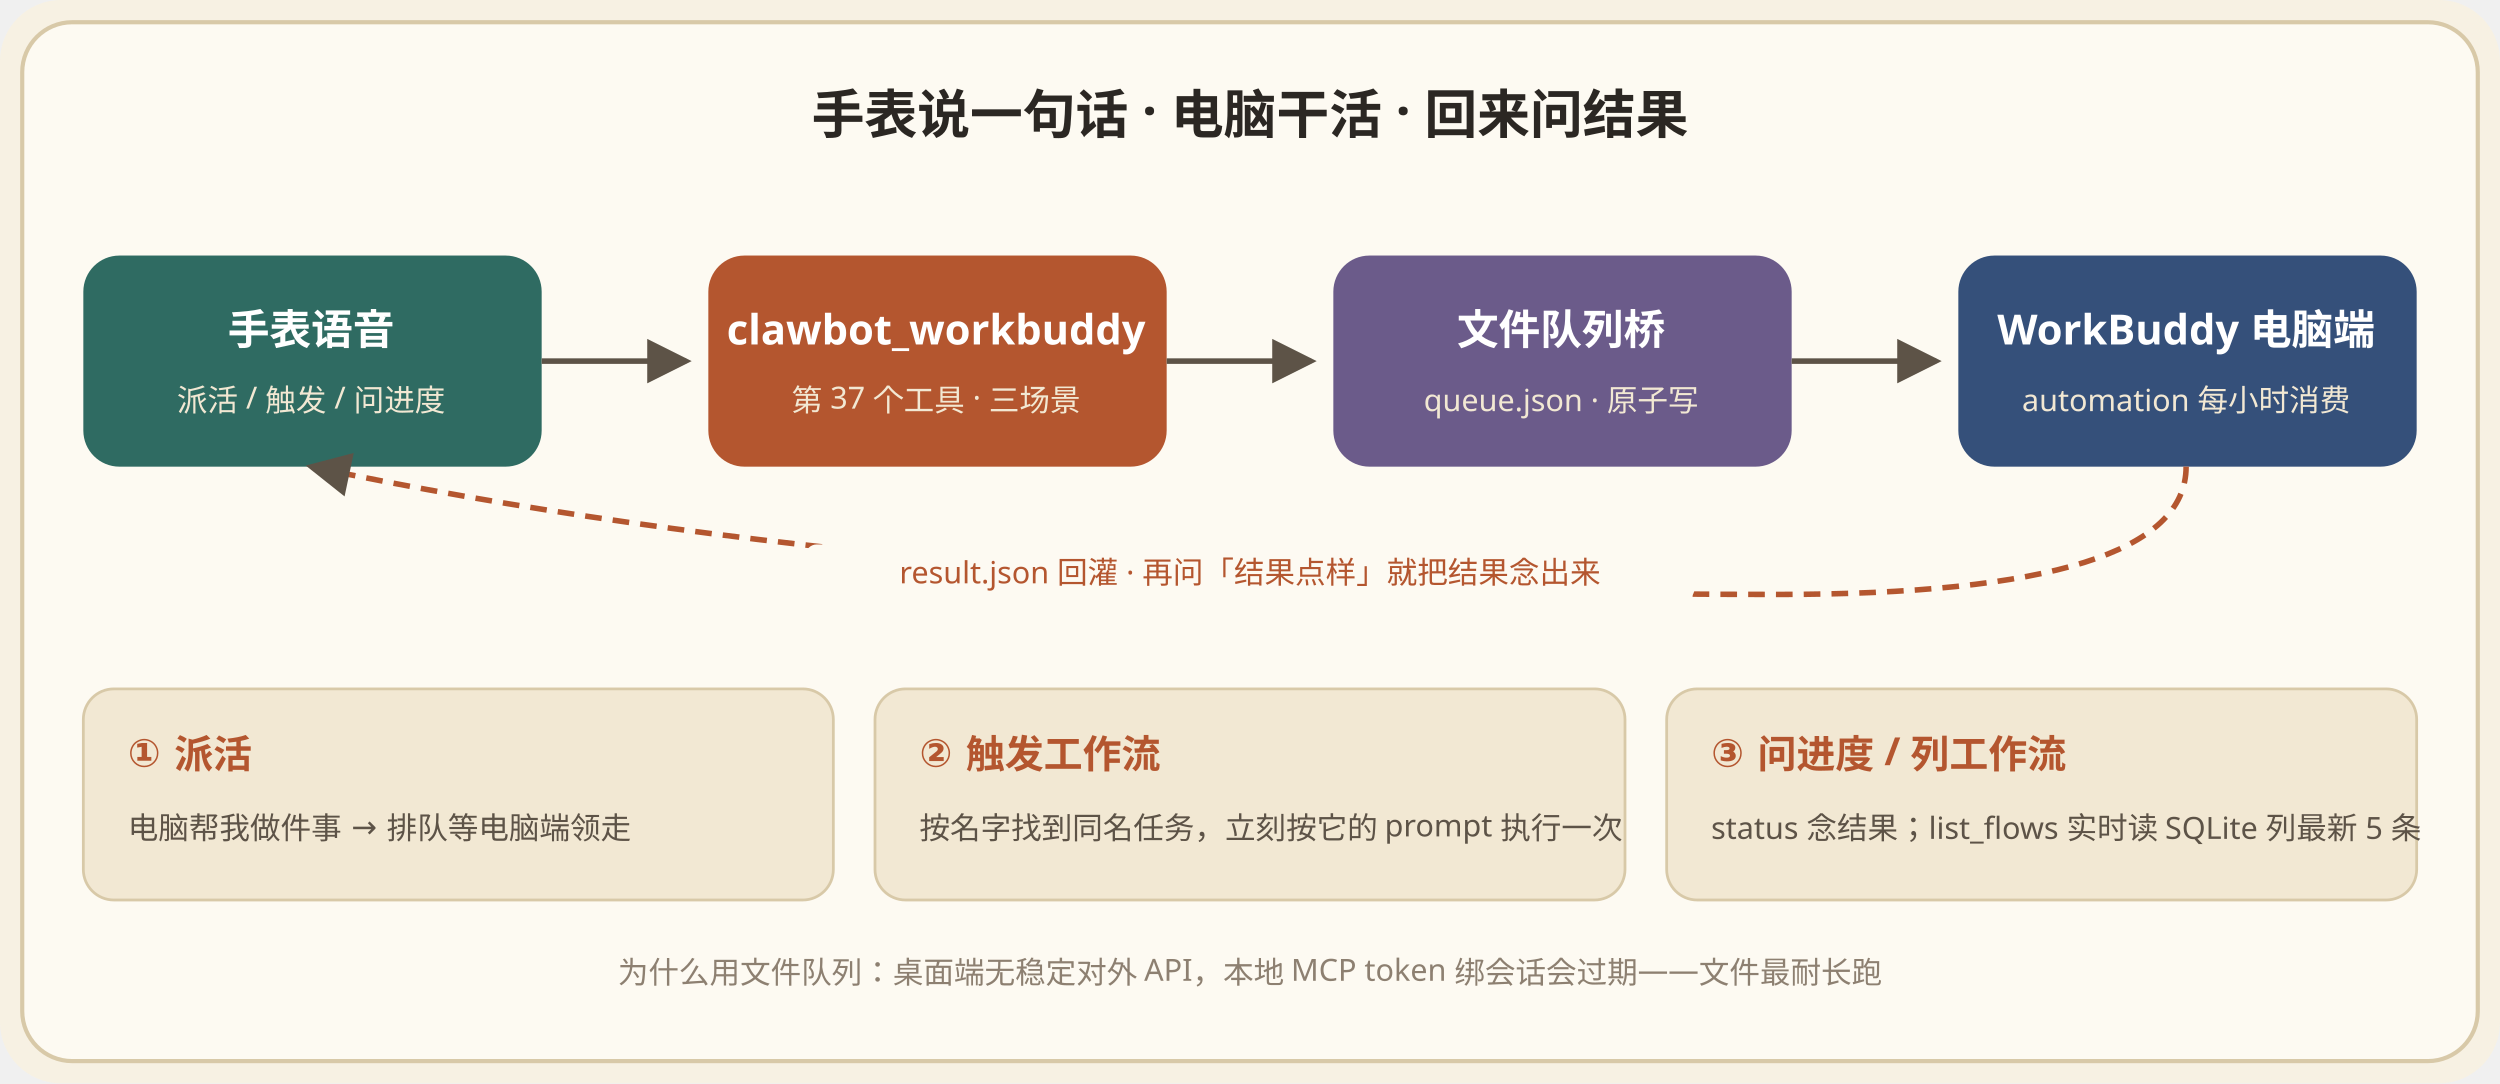
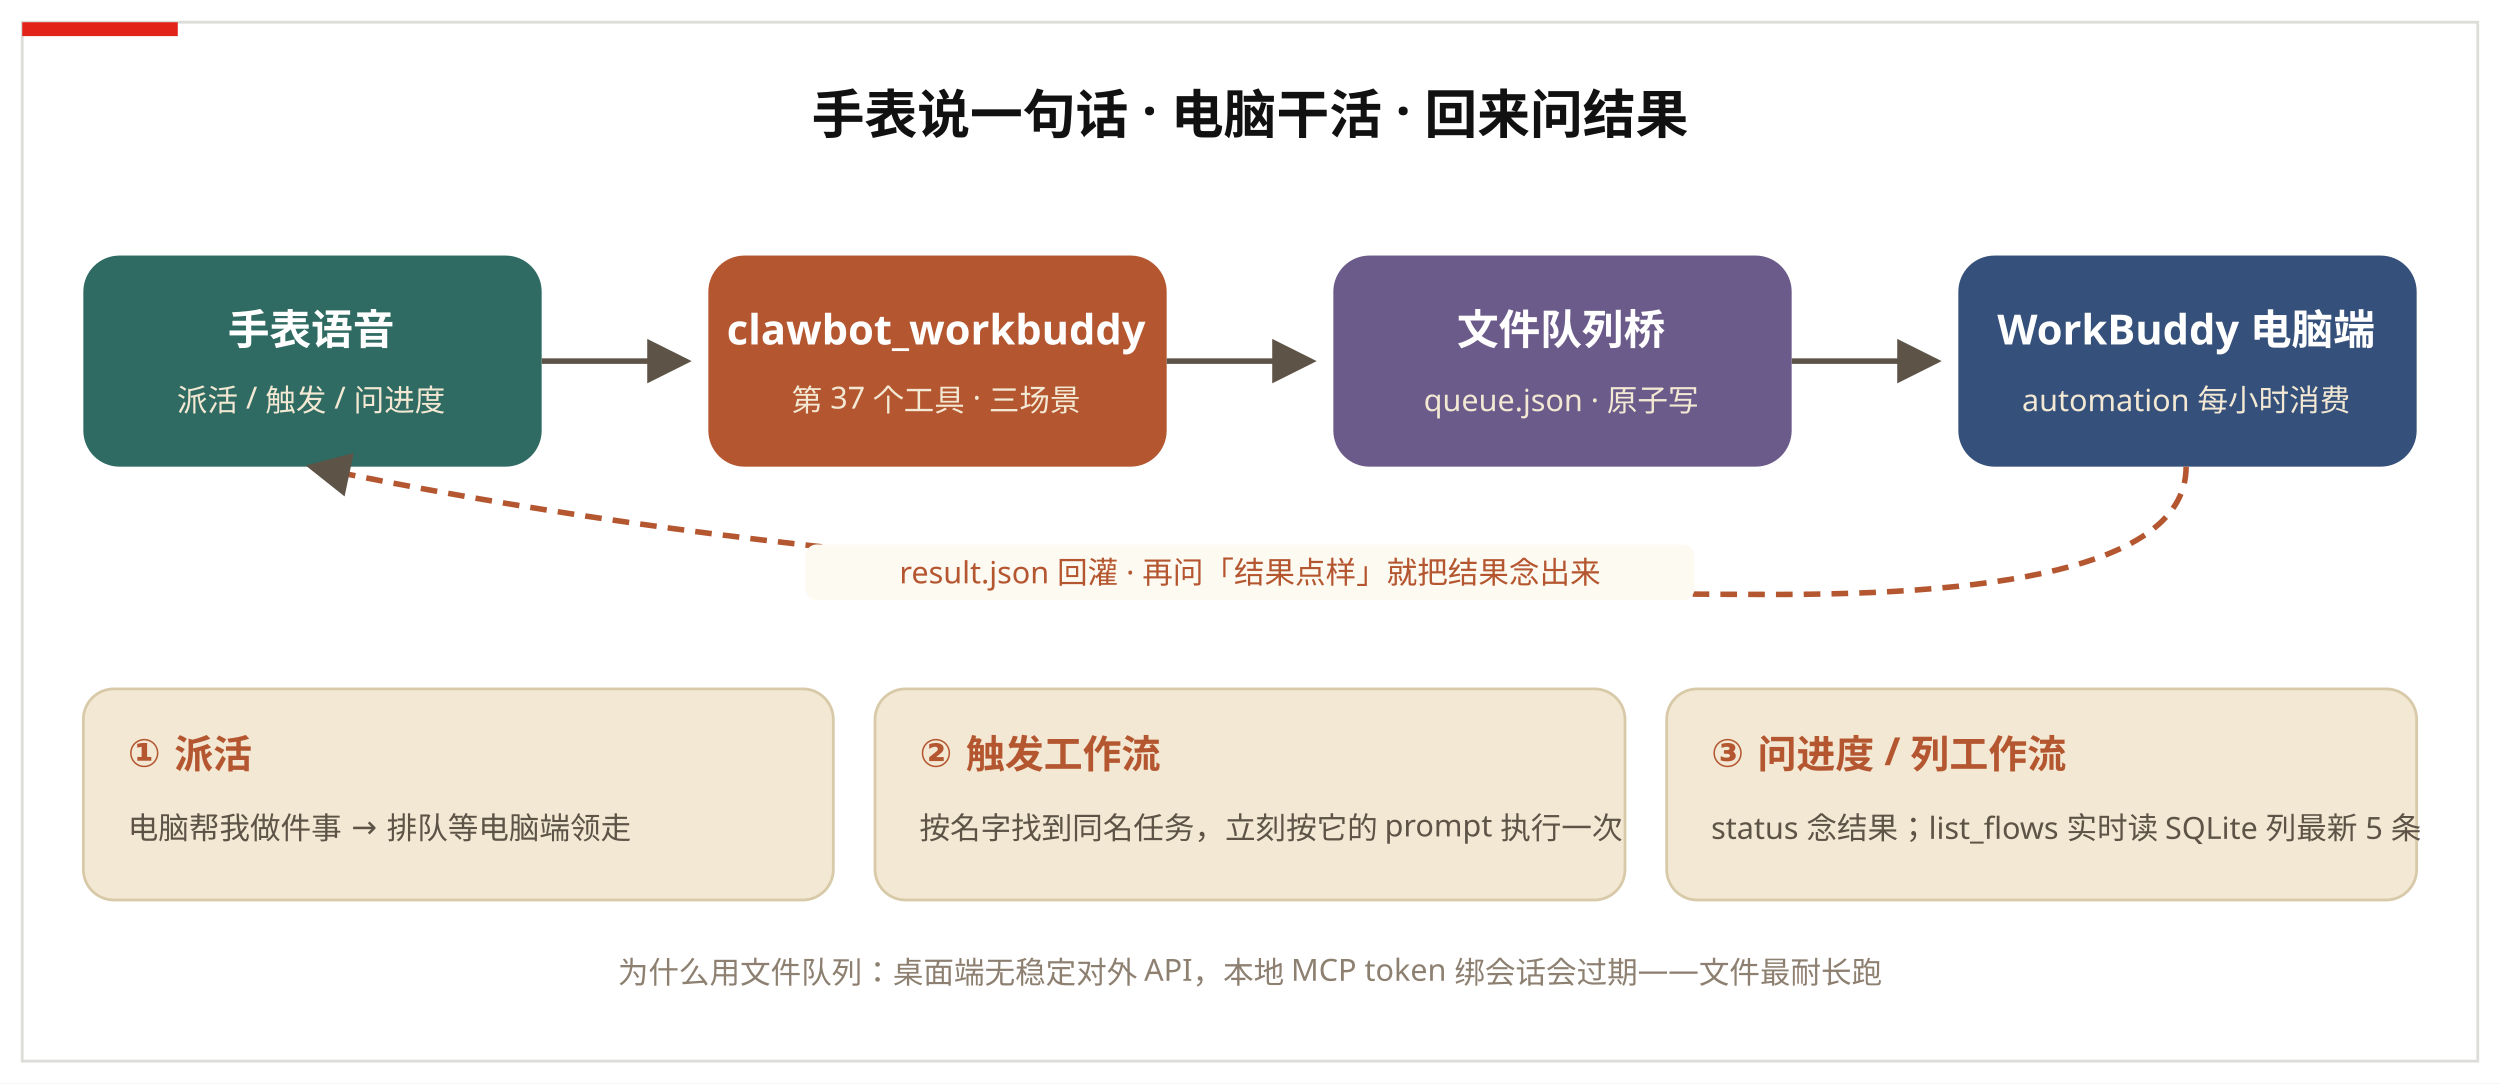
<svg xmlns="http://www.w3.org/2000/svg" viewBox="0 0 900 390" width="900" height="390" role="img" aria-label="WorkBuddy 语音指挥工作流程">
-   <rect width="900" height="390" rx="22" fill="#f7f1e3" />
-   <rect x="8" y="8" width="884" height="374" rx="18" fill="#fdfaf2" stroke="#d8c9a8" stroke-width="1.5" />
-   <text x="450" y="48" text-anchor="middle" font-family="'Microsoft YaHei','PingFang SC',sans-serif" font-size="19" font-weight="bold" fill="#2b2723">手表说一句话 · 电脑干活 · 回来问结果</text>
+   <rect width="900" height="390" fill="#ffffff" />
+   <rect x="8" y="8" width="884" height="374" fill="none" stroke="#dcdcd8" stroke-width="1" />
+   <rect x="8" y="8" width="56" height="5" fill="#e2231a" />
+   <text x="450" y="48" text-anchor="middle" font-family="'Microsoft YaHei','PingFang SC',sans-serif" font-size="19" font-weight="bold" fill="#111111">手表说一句话 · 电脑干活 · 回来问结果</text>
  <defs>
    <marker id="aw" markerWidth="8" markerHeight="8" refX="7" refY="4" orient="auto">
      <path d="M0 0 L8 4 L0 8 Z" fill="#5d5347" />
    </marker>
  </defs>
  <rect x="30" y="92" width="165" height="76" rx="13" fill="#2f6b62" />
  <text x="112" y="124" text-anchor="middle" font-family="'Microsoft YaHei','PingFang SC',sans-serif" font-size="15" font-weight="bold" fill="#fff">手表语音</text>
  <text x="112" y="148" text-anchor="middle" font-family="'Microsoft YaHei','PingFang SC',sans-serif" font-size="11" fill="#f2e8d3">派活 / 触发 / 问进度</text>
  <rect x="255" y="92" width="165" height="76" rx="13" fill="#b4562f" />
  <text x="337" y="124" text-anchor="middle" font-family="'Microsoft YaHei','PingFang SC',sans-serif" font-size="15" font-weight="bold" fill="#fff">clawbot_workbuddy</text>
  <text x="337" y="148" text-anchor="middle" font-family="'Microsoft YaHei','PingFang SC',sans-serif" font-size="11" fill="#f2e8d3">第 37 个工具 · 三场景</text>
  <rect x="480" y="92" width="165" height="76" rx="13" fill="#6b5b8a" />
  <text x="562" y="124" text-anchor="middle" font-family="'Microsoft YaHei','PingFang SC',sans-serif" font-size="15" font-weight="bold" fill="#fff">文件队列桥</text>
  <text x="562" y="148" text-anchor="middle" font-family="'Microsoft YaHei','PingFang SC',sans-serif" font-size="11" fill="#f2e8d3">queue.json · 原子写</text>
  <rect x="705" y="92" width="165" height="76" rx="13" fill="#35507a" />
  <text x="787" y="124" text-anchor="middle" font-family="'Microsoft YaHei','PingFang SC',sans-serif" font-size="15" font-weight="bold" fill="#fff">WorkBuddy 电脑端</text>
  <text x="787" y="148" text-anchor="middle" font-family="'Microsoft YaHei','PingFang SC',sans-serif" font-size="11" fill="#f2e8d3">automation 每小时消费</text>
  <path d="M195 130 L247 130" stroke="#5d5347" stroke-width="2" fill="none" marker-end="url(#aw)" />
  <path d="M420 130 L472 130" stroke="#5d5347" stroke-width="2" fill="none" marker-end="url(#aw)" />
  <path d="M645 130 L697 130" stroke="#5d5347" stroke-width="2" fill="none" marker-end="url(#aw)" />
  <path d="M787 168 Q787 214 640 214 Q330 214 112 168" stroke="#b4562f" stroke-width="2" fill="none" stroke-dasharray="6 4" marker-end="url(#aw)" />
  <rect x="290" y="196" width="320" height="20" rx="4" fill="#fdfaf2" />
  <text x="450" y="210" text-anchor="middle" font-family="'Microsoft YaHei','PingFang SC',sans-serif" font-size="11" fill="#b4562f">result.json 回灌 · 再问「结果点样」就把结果念出来</text>
  <rect x="30" y="248" width="270" height="76" rx="11" fill="#f2e8d3" stroke="#d8c9a8" />
  <text x="46" y="276" font-family="'Microsoft YaHei','PingFang SC',sans-serif" font-size="14" font-weight="bold" fill="#b4562f">① 派活</text>
  <text x="46" y="302" font-family="'Microsoft YaHei','PingFang SC',sans-serif" font-size="11" fill="#5d5347">电脑帮我做件事 → 排队等电脑端领走</text>
  <rect x="315" y="248" width="270" height="76" rx="11" fill="#f2e8d3" stroke="#d8c9a8" />
  <text x="331" y="276" font-family="'Microsoft YaHei','PingFang SC',sans-serif" font-size="14" font-weight="bold" fill="#b4562f">② 触发工作流</text>
  <text x="331" y="302" font-family="'Microsoft YaHei','PingFang SC',sans-serif" font-size="11" fill="#5d5347">按名字找到同名任务，立刻按它的 prompt 执行一次</text>
  <rect x="600" y="248" width="270" height="76" rx="11" fill="#f2e8d3" stroke="#d8c9a8" />
  <text x="616" y="276" font-family="'Microsoft YaHei','PingFang SC',sans-serif" font-size="14" font-weight="bold" fill="#b4562f">③ 问进度 / 列工作流</text>
  <text x="616" y="302" font-family="'Microsoft YaHei','PingFang SC',sans-serif" font-size="11" fill="#5d5347">status 念结果；list_flows 实时读 SQLite 列最新 5 条</text>
  <text x="450" y="354" text-anchor="middle" font-family="'Microsoft YaHei','PingFang SC',sans-serif" font-size="11" fill="#8d8071">为什么用文件队列：桌面端无稳定对外 API，本地 MCP token 绑会话会过期——文件最耐长跑</text>
</svg>
